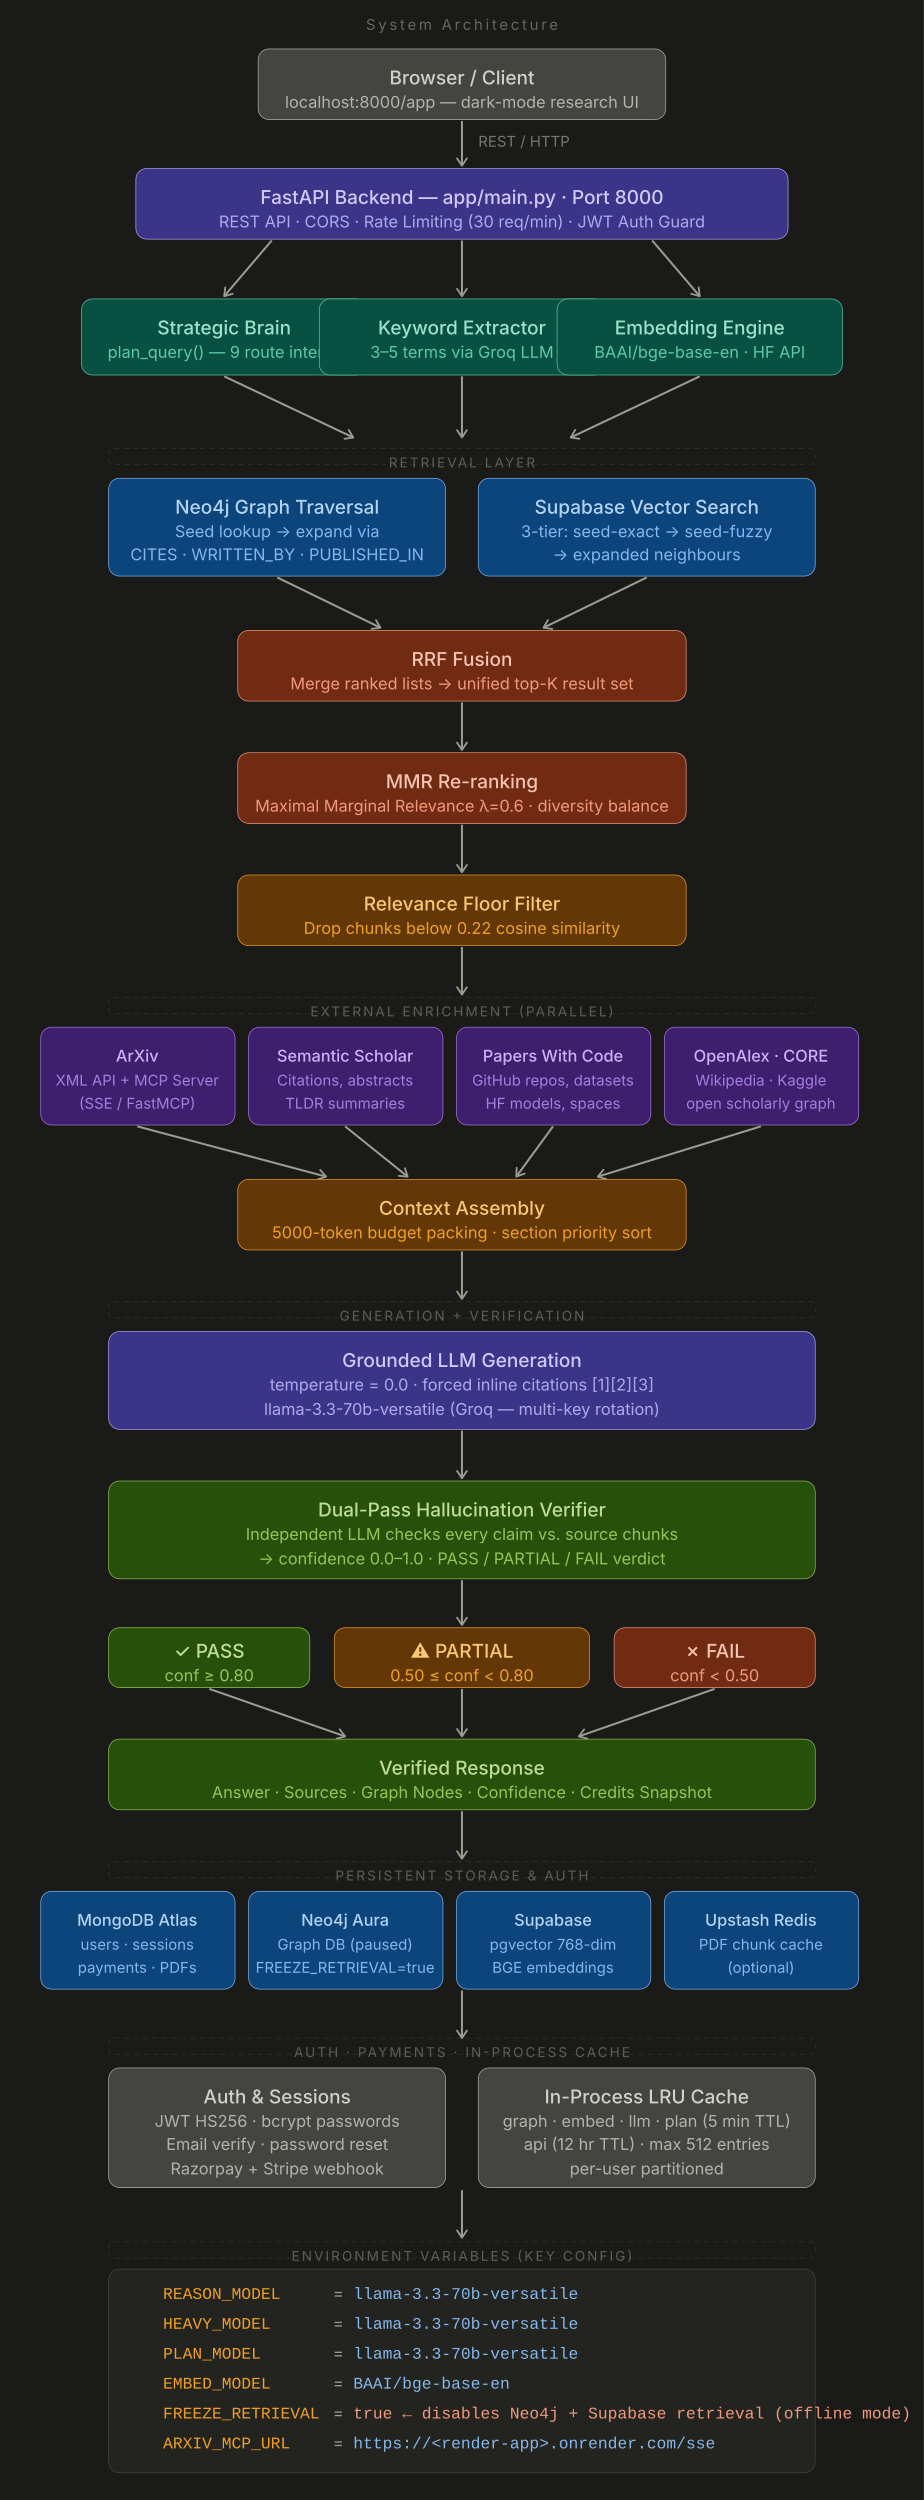
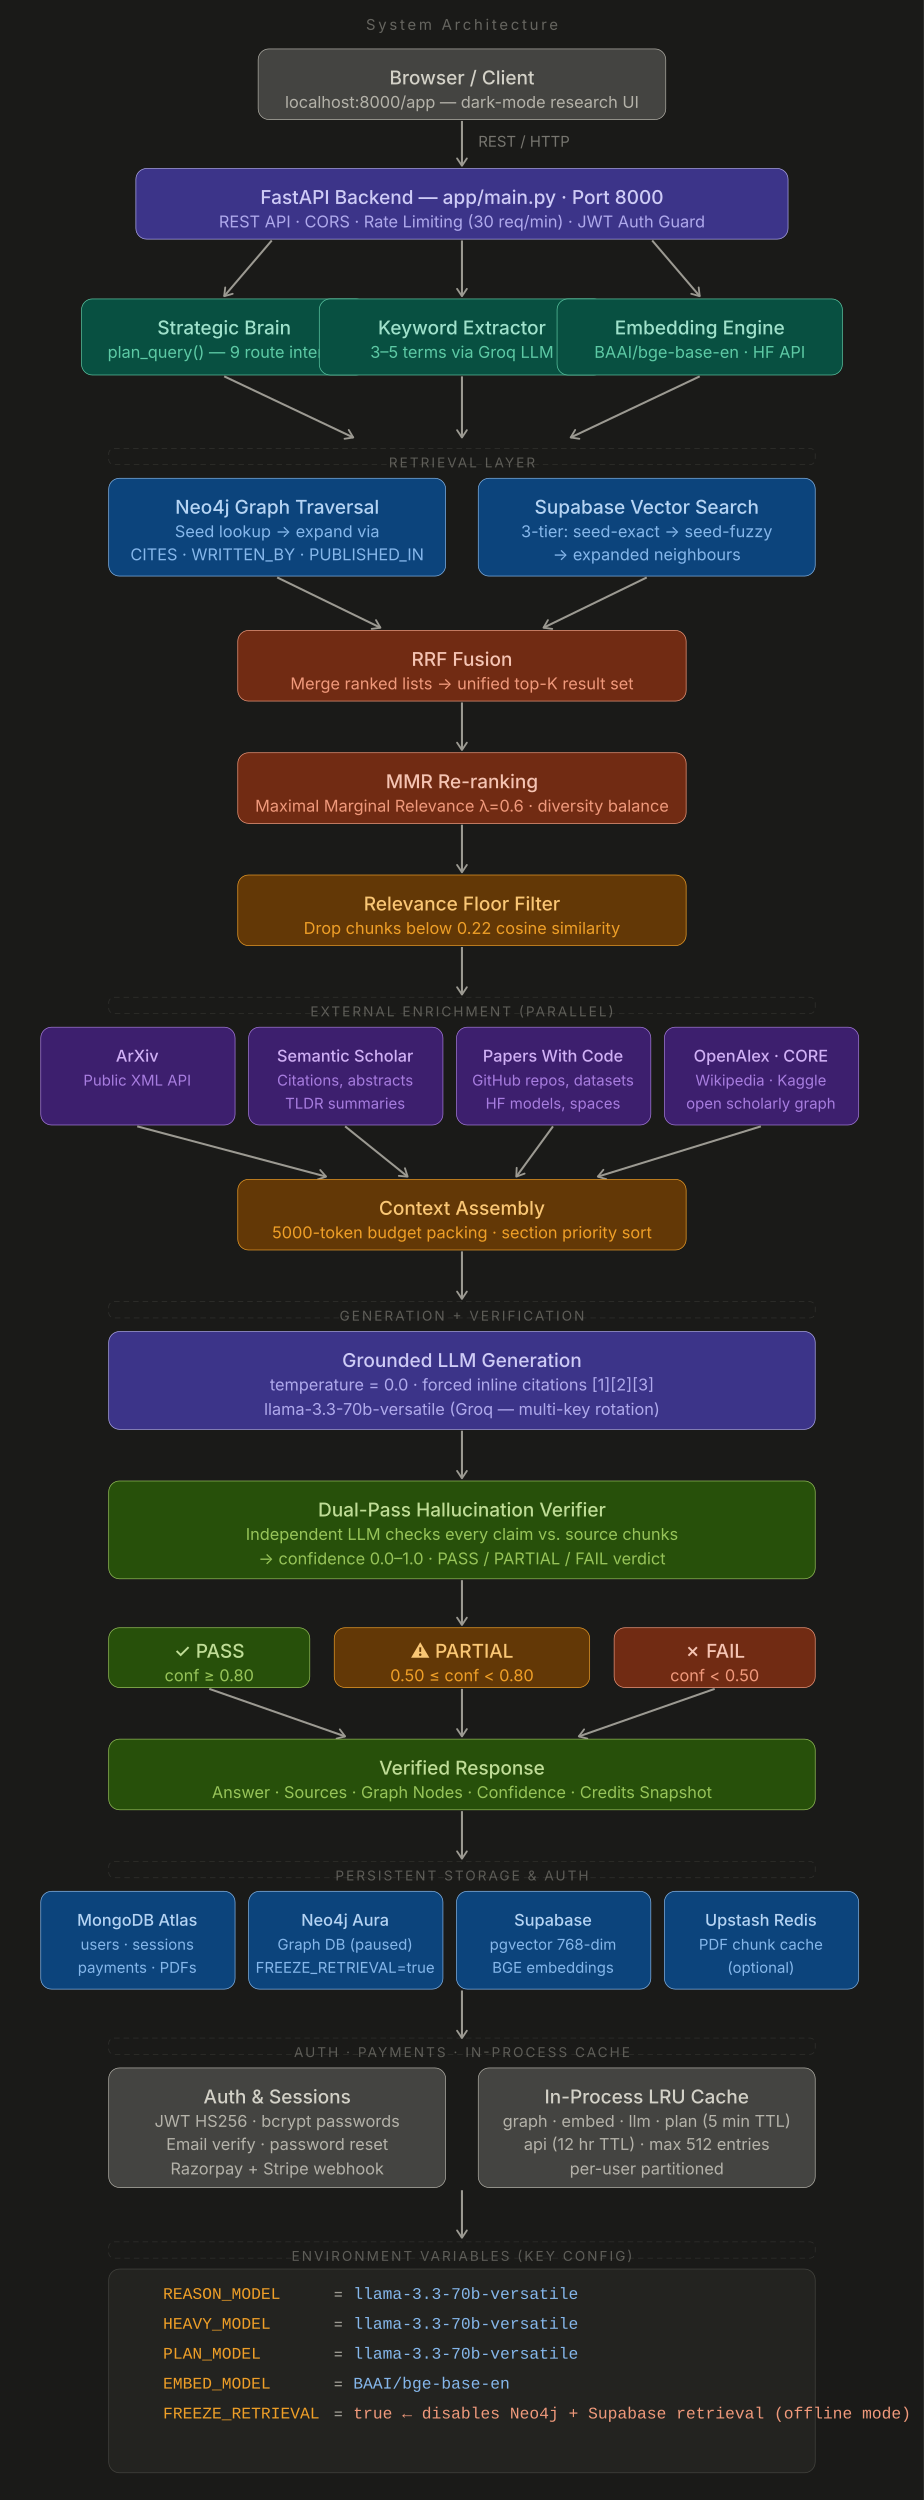
<svg xmlns="http://www.w3.org/2000/svg" width="100%" viewBox="0 0 680 1840" role="img">
  <defs>
    <marker id="arrow" viewBox="0 0 10 10" refX="8" refY="5" markerWidth="6" markerHeight="6" orient="auto-start-reverse">
      <path d="M2 1L8 5L2 9" fill="none" stroke="#9c9a92" stroke-width="1.5" stroke-linecap="round" stroke-linejoin="round" />
    </marker>
  </defs>
  <rect x="0" y="0" width="680" height="1840" fill="#1a1a18" />
  <text x="340" y="22" text-anchor="middle" font-family="-apple-system, BlinkMacSystemFont, 'Segoe UI', sans-serif" font-size="11" letter-spacing="2" opacity="0.45" fill="#c2c0b6">System Architecture</text>
  <rect x="190" y="36" width="300" height="52" rx="8" stroke-width="0.5" fill="#444441" stroke="#b4b2a9" />
  <text x="340" y="57" text-anchor="middle" dominant-baseline="central" font-family="-apple-system, BlinkMacSystemFont, 'Segoe UI', sans-serif" font-size="14" font-weight="500" fill="#d3d1c7">Browser / Client</text>
  <text x="340" y="75" text-anchor="middle" dominant-baseline="central" font-family="-apple-system, BlinkMacSystemFont, 'Segoe UI', sans-serif" font-size="12" fill="#b4b2a9">localhost:8000/app — dark-mode research UI</text>
  <line x1="340" y1="89" x2="340" y2="122" marker-end="url(#arrow)" stroke="#9c9a92" stroke-width="1.5" />
  <text x="352" y="108" font-family="-apple-system, BlinkMacSystemFont, 'Segoe UI', sans-serif" font-size="11" opacity="0.55" fill="#c2c0b6">REST / HTTP</text>
  <rect x="100" y="124" width="480" height="52" rx="8" stroke-width="0.5" fill="#3c3489" stroke="#afa9ec" />
  <text x="340" y="145" text-anchor="middle" dominant-baseline="central" font-family="-apple-system, BlinkMacSystemFont, 'Segoe UI', sans-serif" font-size="14" font-weight="500" fill="#cecbf6">FastAPI Backend — app/main.py  ·  Port 8000</text>
  <text x="340" y="163" text-anchor="middle" dominant-baseline="central" font-family="-apple-system, BlinkMacSystemFont, 'Segoe UI', sans-serif" font-size="12" fill="#afa9ec">REST API  ·  CORS  ·  Rate Limiting (30 req/min)  ·  JWT Auth Guard</text>
  <line x1="200" y1="177" x2="165" y2="218" marker-end="url(#arrow)" stroke="#9c9a92" stroke-width="1.5" />
  <line x1="340" y1="177" x2="340" y2="218" marker-end="url(#arrow)" stroke="#9c9a92" stroke-width="1.5" />
  <line x1="480" y1="177" x2="515" y2="218" marker-end="url(#arrow)" stroke="#9c9a92" stroke-width="1.5" />
  <rect x="60" y="220" width="210" height="56" rx="8" stroke-width="0.5" fill="#085041" stroke="#5dcaa5" />
  <text x="165" y="241" text-anchor="middle" dominant-baseline="central" font-family="-apple-system, BlinkMacSystemFont, 'Segoe UI', sans-serif" font-size="14" font-weight="500" fill="#9fe1cb">Strategic Brain</text>
  <text x="165" y="259" text-anchor="middle" dominant-baseline="central" font-family="-apple-system, BlinkMacSystemFont, 'Segoe UI', sans-serif" font-size="12" fill="#5dcaa5">plan_query() — 9 route intents</text>
  <rect x="235" y="220" width="210" height="56" rx="8" stroke-width="0.5" fill="#085041" stroke="#5dcaa5" />
  <text x="340" y="241" text-anchor="middle" dominant-baseline="central" font-family="-apple-system, BlinkMacSystemFont, 'Segoe UI', sans-serif" font-size="14" font-weight="500" fill="#9fe1cb">Keyword Extractor</text>
  <text x="340" y="259" text-anchor="middle" dominant-baseline="central" font-family="-apple-system, BlinkMacSystemFont, 'Segoe UI', sans-serif" font-size="12" fill="#5dcaa5">3–5 terms via Groq LLM</text>
  <rect x="410" y="220" width="210" height="56" rx="8" stroke-width="0.5" fill="#085041" stroke="#5dcaa5" />
  <text x="515" y="241" text-anchor="middle" dominant-baseline="central" font-family="-apple-system, BlinkMacSystemFont, 'Segoe UI', sans-serif" font-size="14" font-weight="500" fill="#9fe1cb">Embedding Engine</text>
  <text x="515" y="259" text-anchor="middle" dominant-baseline="central" font-family="-apple-system, BlinkMacSystemFont, 'Segoe UI', sans-serif" font-size="12" fill="#5dcaa5">BAAI/bge-base-en · HF API</text>
  <line x1="165" y1="277" x2="260" y2="322" marker-end="url(#arrow)" stroke="#9c9a92" stroke-width="1.5" />
  <line x1="340" y1="277" x2="340" y2="322" marker-end="url(#arrow)" stroke="#9c9a92" stroke-width="1.5" />
  <line x1="515" y1="277" x2="420" y2="322" marker-end="url(#arrow)" stroke="#9c9a92" stroke-width="1.5" />
  <rect x="80" y="330" width="520" height="12" rx="4" fill="none" stroke="rgba(222,220,209,0.3)" stroke-width="0.5" stroke-dasharray="4 3" opacity="0.4" />
  <text x="340" y="344" text-anchor="middle" font-family="-apple-system, BlinkMacSystemFont, 'Segoe UI', sans-serif" font-size="10" letter-spacing="1.5" opacity="0.4" fill="#c2c0b6">RETRIEVAL LAYER</text>
  <rect x="80" y="352" width="248" height="72" rx="8" stroke-width="0.5" fill="#0c447c" stroke="#85b7eb" />
  <text x="204" y="373" text-anchor="middle" dominant-baseline="central" font-family="-apple-system, BlinkMacSystemFont, 'Segoe UI', sans-serif" font-size="14" font-weight="500" fill="#b5d4f4">Neo4j Graph Traversal</text>
  <text x="204" y="391" text-anchor="middle" dominant-baseline="central" font-family="-apple-system, BlinkMacSystemFont, 'Segoe UI', sans-serif" font-size="12" fill="#85b7eb">Seed lookup → expand via</text>
  <text x="204" y="408" text-anchor="middle" dominant-baseline="central" font-family="-apple-system, BlinkMacSystemFont, 'Segoe UI', sans-serif" font-size="12" fill="#85b7eb">CITES · WRITTEN_BY · PUBLISHED_IN</text>
  <rect x="352" y="352" width="248" height="72" rx="8" stroke-width="0.5" fill="#0c447c" stroke="#85b7eb" />
  <text x="476" y="373" text-anchor="middle" dominant-baseline="central" font-family="-apple-system, BlinkMacSystemFont, 'Segoe UI', sans-serif" font-size="14" font-weight="500" fill="#b5d4f4">Supabase Vector Search</text>
  <text x="476" y="391" text-anchor="middle" dominant-baseline="central" font-family="-apple-system, BlinkMacSystemFont, 'Segoe UI', sans-serif" font-size="12" fill="#85b7eb">3-tier: seed-exact → seed-fuzzy</text>
  <text x="476" y="408" text-anchor="middle" dominant-baseline="central" font-family="-apple-system, BlinkMacSystemFont, 'Segoe UI', sans-serif" font-size="12" fill="#85b7eb">→ expanded neighbours</text>
  <line x1="204" y1="425" x2="280" y2="462" marker-end="url(#arrow)" stroke="#9c9a92" stroke-width="1.5" />
  <line x1="476" y1="425" x2="400" y2="462" marker-end="url(#arrow)" stroke="#9c9a92" stroke-width="1.5" />
  <rect x="175" y="464" width="330" height="52" rx="8" stroke-width="0.5" fill="#712b13" stroke="#f0997b" />
  <text x="340" y="485" text-anchor="middle" dominant-baseline="central" font-family="-apple-system, BlinkMacSystemFont, 'Segoe UI', sans-serif" font-size="14" font-weight="500" fill="#f5c4b3">RRF Fusion</text>
  <text x="340" y="503" text-anchor="middle" dominant-baseline="central" font-family="-apple-system, BlinkMacSystemFont, 'Segoe UI', sans-serif" font-size="12" fill="#f0997b">Merge ranked lists → unified top-K result set</text>
  <line x1="340" y1="517" x2="340" y2="552" marker-end="url(#arrow)" stroke="#9c9a92" stroke-width="1.5" />
  <rect x="175" y="554" width="330" height="52" rx="8" stroke-width="0.5" fill="#712b13" stroke="#f0997b" />
  <text x="340" y="575" text-anchor="middle" dominant-baseline="central" font-family="-apple-system, BlinkMacSystemFont, 'Segoe UI', sans-serif" font-size="14" font-weight="500" fill="#f5c4b3">MMR Re-ranking</text>
  <text x="340" y="593" text-anchor="middle" dominant-baseline="central" font-family="-apple-system, BlinkMacSystemFont, 'Segoe UI', sans-serif" font-size="12" fill="#f0997b">Maximal Marginal Relevance λ=0.6  ·  diversity balance</text>
  <line x1="340" y1="607" x2="340" y2="642" marker-end="url(#arrow)" stroke="#9c9a92" stroke-width="1.5" />
  <rect x="175" y="644" width="330" height="52" rx="8" stroke-width="0.5" fill="#633806" stroke="#ef9f27" />
  <text x="340" y="665" text-anchor="middle" dominant-baseline="central" font-family="-apple-system, BlinkMacSystemFont, 'Segoe UI', sans-serif" font-size="14" font-weight="500" fill="#fac775">Relevance Floor Filter</text>
  <text x="340" y="683" text-anchor="middle" dominant-baseline="central" font-family="-apple-system, BlinkMacSystemFont, 'Segoe UI', sans-serif" font-size="12" fill="#ef9f27">Drop chunks below 0.22 cosine similarity</text>
  <line x1="340" y1="697" x2="340" y2="732" marker-end="url(#arrow)" stroke="#9c9a92" stroke-width="1.5" />
  <rect x="80" y="734" width="520" height="12" rx="4" fill="none" stroke="rgba(222,220,209,0.3)" stroke-width="0.5" stroke-dasharray="4 3" opacity="0.4" />
  <text x="340" y="748" text-anchor="middle" font-family="-apple-system, BlinkMacSystemFont, 'Segoe UI', sans-serif" font-size="10" letter-spacing="1.5" opacity="0.4" fill="#c2c0b6">EXTERNAL ENRICHMENT (PARALLEL)</text>
  <rect x="30" y="756" width="143" height="72" rx="8" stroke-width="0.5" fill="#3d1f6e" stroke="#a87de0" />
  <text x="101" y="777" text-anchor="middle" dominant-baseline="central" font-family="-apple-system, BlinkMacSystemFont, 'Segoe UI', sans-serif" font-size="12" font-weight="500" fill="#d0b0f5">ArXiv</text>
-   <text x="101" y="795" text-anchor="middle" dominant-baseline="central" font-family="-apple-system, BlinkMacSystemFont, 'Segoe UI', sans-serif" font-size="11" fill="#a87de0">XML API + MCP Server</text>
-   <text x="101" y="812" text-anchor="middle" dominant-baseline="central" font-family="-apple-system, BlinkMacSystemFont, 'Segoe UI', sans-serif" font-size="11" fill="#a87de0">(SSE / FastMCP)</text>
+   <text x="101" y="795" text-anchor="middle" dominant-baseline="central" font-family="-apple-system, BlinkMacSystemFont, 'Segoe UI', sans-serif" font-size="11" fill="#a87de0">Public XML API</text>
  <rect x="183" y="756" width="143" height="72" rx="8" stroke-width="0.5" fill="#3d1f6e" stroke="#a87de0" />
  <text x="254" y="777" text-anchor="middle" dominant-baseline="central" font-family="-apple-system, BlinkMacSystemFont, 'Segoe UI', sans-serif" font-size="12" font-weight="500" fill="#d0b0f5">Semantic Scholar</text>
  <text x="254" y="795" text-anchor="middle" dominant-baseline="central" font-family="-apple-system, BlinkMacSystemFont, 'Segoe UI', sans-serif" font-size="11" fill="#a87de0">Citations, abstracts</text>
  <text x="254" y="812" text-anchor="middle" dominant-baseline="central" font-family="-apple-system, BlinkMacSystemFont, 'Segoe UI', sans-serif" font-size="11" fill="#a87de0">TLDR summaries</text>
  <rect x="336" y="756" width="143" height="72" rx="8" stroke-width="0.5" fill="#3d1f6e" stroke="#a87de0" />
  <text x="407" y="777" text-anchor="middle" dominant-baseline="central" font-family="-apple-system, BlinkMacSystemFont, 'Segoe UI', sans-serif" font-size="12" font-weight="500" fill="#d0b0f5">Papers With Code</text>
  <text x="407" y="795" text-anchor="middle" dominant-baseline="central" font-family="-apple-system, BlinkMacSystemFont, 'Segoe UI', sans-serif" font-size="11" fill="#a87de0">GitHub repos, datasets</text>
  <text x="407" y="812" text-anchor="middle" dominant-baseline="central" font-family="-apple-system, BlinkMacSystemFont, 'Segoe UI', sans-serif" font-size="11" fill="#a87de0">HF models, spaces</text>
  <rect x="489" y="756" width="143" height="72" rx="8" stroke-width="0.5" fill="#3d1f6e" stroke="#a87de0" />
  <text x="560" y="777" text-anchor="middle" dominant-baseline="central" font-family="-apple-system, BlinkMacSystemFont, 'Segoe UI', sans-serif" font-size="12" font-weight="500" fill="#d0b0f5">OpenAlex · CORE</text>
  <text x="560" y="795" text-anchor="middle" dominant-baseline="central" font-family="-apple-system, BlinkMacSystemFont, 'Segoe UI', sans-serif" font-size="11" fill="#a87de0">Wikipedia · Kaggle</text>
  <text x="560" y="812" text-anchor="middle" dominant-baseline="central" font-family="-apple-system, BlinkMacSystemFont, 'Segoe UI', sans-serif" font-size="11" fill="#a87de0">open scholarly graph</text>
  <line x1="101" y1="829" x2="240" y2="866" marker-end="url(#arrow)" stroke="#9c9a92" stroke-width="1.5" />
  <line x1="254" y1="829" x2="300" y2="866" marker-end="url(#arrow)" stroke="#9c9a92" stroke-width="1.5" />
  <line x1="407" y1="829" x2="380" y2="866" marker-end="url(#arrow)" stroke="#9c9a92" stroke-width="1.5" />
  <line x1="560" y1="829" x2="440" y2="866" marker-end="url(#arrow)" stroke="#9c9a92" stroke-width="1.5" />
  <rect x="175" y="868" width="330" height="52" rx="8" stroke-width="0.5" fill="#633806" stroke="#ef9f27" />
  <text x="340" y="889" text-anchor="middle" dominant-baseline="central" font-family="-apple-system, BlinkMacSystemFont, 'Segoe UI', sans-serif" font-size="14" font-weight="500" fill="#fac775">Context Assembly</text>
  <text x="340" y="907" text-anchor="middle" dominant-baseline="central" font-family="-apple-system, BlinkMacSystemFont, 'Segoe UI', sans-serif" font-size="12" fill="#ef9f27">5000-token budget packing  ·  section priority sort</text>
  <line x1="340" y1="921" x2="340" y2="956" marker-end="url(#arrow)" stroke="#9c9a92" stroke-width="1.5" />
  <rect x="80" y="958" width="520" height="12" rx="4" fill="none" stroke="rgba(222,220,209,0.3)" stroke-width="0.5" stroke-dasharray="4 3" opacity="0.4" />
  <text x="340" y="972" text-anchor="middle" font-family="-apple-system, BlinkMacSystemFont, 'Segoe UI', sans-serif" font-size="10" letter-spacing="1.5" opacity="0.4" fill="#c2c0b6">GENERATION + VERIFICATION</text>
  <rect x="80" y="980" width="520" height="72" rx="8" stroke-width="0.5" fill="#3c3489" stroke="#afa9ec" />
  <text x="340" y="1001" text-anchor="middle" dominant-baseline="central" font-family="-apple-system, BlinkMacSystemFont, 'Segoe UI', sans-serif" font-size="14" font-weight="500" fill="#cecbf6">Grounded LLM Generation</text>
  <text x="340" y="1019" text-anchor="middle" dominant-baseline="central" font-family="-apple-system, BlinkMacSystemFont, 'Segoe UI', sans-serif" font-size="12" fill="#afa9ec">temperature = 0.0  ·  forced inline citations [1][2][3]</text>
  <text x="340" y="1037" text-anchor="middle" dominant-baseline="central" font-family="-apple-system, BlinkMacSystemFont, 'Segoe UI', sans-serif" font-size="12" fill="#afa9ec">llama-3.3-70b-versatile  (Groq — multi-key rotation)</text>
  <line x1="340" y1="1053" x2="340" y2="1088" marker-end="url(#arrow)" stroke="#9c9a92" stroke-width="1.5" />
  <rect x="80" y="1090" width="520" height="72" rx="8" stroke-width="0.5" fill="#27500a" stroke="#97c459" />
  <text x="340" y="1111" text-anchor="middle" dominant-baseline="central" font-family="-apple-system, BlinkMacSystemFont, 'Segoe UI', sans-serif" font-size="14" font-weight="500" fill="#c0dd97">Dual-Pass Hallucination Verifier</text>
  <text x="340" y="1129" text-anchor="middle" dominant-baseline="central" font-family="-apple-system, BlinkMacSystemFont, 'Segoe UI', sans-serif" font-size="12" fill="#97c459">Independent LLM checks every claim vs. source chunks</text>
  <text x="340" y="1147" text-anchor="middle" dominant-baseline="central" font-family="-apple-system, BlinkMacSystemFont, 'Segoe UI', sans-serif" font-size="12" fill="#97c459">→ confidence 0.0–1.0  ·  PASS / PARTIAL / FAIL verdict</text>
  <line x1="340" y1="1163" x2="340" y2="1196" marker-end="url(#arrow)" stroke="#9c9a92" stroke-width="1.5" />
  <rect x="80" y="1198" width="148" height="44" rx="8" stroke-width="0.5" fill="#27500a" stroke="#97c459" />
  <text x="154" y="1215" text-anchor="middle" dominant-baseline="central" font-family="-apple-system, BlinkMacSystemFont, 'Segoe UI', sans-serif" font-size="14" font-weight="500" fill="#c0dd97">✓ PASS</text>
  <text x="154" y="1233" text-anchor="middle" dominant-baseline="central" font-family="-apple-system, BlinkMacSystemFont, 'Segoe UI', sans-serif" font-size="12" fill="#97c459">conf ≥ 0.80</text>
  <rect x="246" y="1198" width="188" height="44" rx="8" stroke-width="0.5" fill="#633806" stroke="#ef9f27" />
  <text x="340" y="1215" text-anchor="middle" dominant-baseline="central" font-family="-apple-system, BlinkMacSystemFont, 'Segoe UI', sans-serif" font-size="14" font-weight="500" fill="#fac775">⚠ PARTIAL</text>
  <text x="340" y="1233" text-anchor="middle" dominant-baseline="central" font-family="-apple-system, BlinkMacSystemFont, 'Segoe UI', sans-serif" font-size="12" fill="#ef9f27">0.50 ≤ conf &lt; 0.80</text>
  <rect x="452" y="1198" width="148" height="44" rx="8" stroke-width="0.5" fill="#712b13" stroke="#f0997b" />
  <text x="526" y="1215" text-anchor="middle" dominant-baseline="central" font-family="-apple-system, BlinkMacSystemFont, 'Segoe UI', sans-serif" font-size="14" font-weight="500" fill="#f5c4b3">✗ FAIL</text>
  <text x="526" y="1233" text-anchor="middle" dominant-baseline="central" font-family="-apple-system, BlinkMacSystemFont, 'Segoe UI', sans-serif" font-size="12" fill="#f0997b">conf &lt; 0.50</text>
  <line x1="154" y1="1243" x2="254" y2="1278" marker-end="url(#arrow)" stroke="#9c9a92" stroke-width="1.5" />
  <line x1="340" y1="1243" x2="340" y2="1278" marker-end="url(#arrow)" stroke="#9c9a92" stroke-width="1.5" />
  <line x1="526" y1="1243" x2="426" y2="1278" marker-end="url(#arrow)" stroke="#9c9a92" stroke-width="1.5" />
  <rect x="80" y="1280" width="520" height="52" rx="8" stroke-width="0.5" fill="#27500a" stroke="#97c459" />
  <text x="340" y="1301" text-anchor="middle" dominant-baseline="central" font-family="-apple-system, BlinkMacSystemFont, 'Segoe UI', sans-serif" font-size="14" font-weight="500" fill="#c0dd97">Verified Response</text>
  <text x="340" y="1319" text-anchor="middle" dominant-baseline="central" font-family="-apple-system, BlinkMacSystemFont, 'Segoe UI', sans-serif" font-size="12" fill="#97c459">Answer · Sources · Graph Nodes · Confidence · Credits Snapshot</text>
  <line x1="340" y1="1333" x2="340" y2="1368" marker-end="url(#arrow)" stroke="#9c9a92" stroke-width="1.5" />
  <rect x="80" y="1370" width="520" height="12" rx="4" fill="none" stroke="rgba(222,220,209,0.3)" stroke-width="0.5" stroke-dasharray="4 3" opacity="0.4" />
  <text x="340" y="1384" text-anchor="middle" font-family="-apple-system, BlinkMacSystemFont, 'Segoe UI', sans-serif" font-size="10" letter-spacing="1.5" opacity="0.4" fill="#c2c0b6">PERSISTENT STORAGE &amp; AUTH</text>
  <rect x="30" y="1392" width="143" height="72" rx="8" stroke-width="0.5" fill="#0c447c" stroke="#85b7eb" />
  <text x="101" y="1413" text-anchor="middle" dominant-baseline="central" font-family="-apple-system, BlinkMacSystemFont, 'Segoe UI', sans-serif" font-size="12" font-weight="500" fill="#b5d4f4">MongoDB Atlas</text>
  <text x="101" y="1431" text-anchor="middle" dominant-baseline="central" font-family="-apple-system, BlinkMacSystemFont, 'Segoe UI', sans-serif" font-size="11" fill="#85b7eb">users · sessions</text>
  <text x="101" y="1448" text-anchor="middle" dominant-baseline="central" font-family="-apple-system, BlinkMacSystemFont, 'Segoe UI', sans-serif" font-size="11" fill="#85b7eb">payments · PDFs</text>
  <rect x="183" y="1392" width="143" height="72" rx="8" stroke-width="0.5" fill="#0c447c" stroke="#85b7eb" />
  <text x="254" y="1413" text-anchor="middle" dominant-baseline="central" font-family="-apple-system, BlinkMacSystemFont, 'Segoe UI', sans-serif" font-size="12" font-weight="500" fill="#b5d4f4">Neo4j Aura</text>
  <text x="254" y="1431" text-anchor="middle" dominant-baseline="central" font-family="-apple-system, BlinkMacSystemFont, 'Segoe UI', sans-serif" font-size="11" fill="#85b7eb">Graph DB (paused)</text>
  <text x="254" y="1448" text-anchor="middle" dominant-baseline="central" font-family="-apple-system, BlinkMacSystemFont, 'Segoe UI', sans-serif" font-size="11" fill="#85b7eb">FREEZE_RETRIEVAL=true</text>
  <rect x="336" y="1392" width="143" height="72" rx="8" stroke-width="0.5" fill="#0c447c" stroke="#85b7eb" />
  <text x="407" y="1413" text-anchor="middle" dominant-baseline="central" font-family="-apple-system, BlinkMacSystemFont, 'Segoe UI', sans-serif" font-size="12" font-weight="500" fill="#b5d4f4">Supabase</text>
  <text x="407" y="1431" text-anchor="middle" dominant-baseline="central" font-family="-apple-system, BlinkMacSystemFont, 'Segoe UI', sans-serif" font-size="11" fill="#85b7eb">pgvector 768-dim</text>
  <text x="407" y="1448" text-anchor="middle" dominant-baseline="central" font-family="-apple-system, BlinkMacSystemFont, 'Segoe UI', sans-serif" font-size="11" fill="#85b7eb">BGE embeddings</text>
  <rect x="489" y="1392" width="143" height="72" rx="8" stroke-width="0.5" fill="#0c447c" stroke="#85b7eb" />
  <text x="560" y="1413" text-anchor="middle" dominant-baseline="central" font-family="-apple-system, BlinkMacSystemFont, 'Segoe UI', sans-serif" font-size="12" font-weight="500" fill="#b5d4f4">Upstash Redis</text>
  <text x="560" y="1431" text-anchor="middle" dominant-baseline="central" font-family="-apple-system, BlinkMacSystemFont, 'Segoe UI', sans-serif" font-size="11" fill="#85b7eb">PDF chunk cache</text>
  <text x="560" y="1448" text-anchor="middle" dominant-baseline="central" font-family="-apple-system, BlinkMacSystemFont, 'Segoe UI', sans-serif" font-size="11" fill="#85b7eb">(optional)</text>
  <line x1="340" y1="1465" x2="340" y2="1500" marker-end="url(#arrow)" stroke="#9c9a92" stroke-width="1.5" />
  <rect x="80" y="1500" width="520" height="12" rx="4" fill="none" stroke="rgba(222,220,209,0.3)" stroke-width="0.5" stroke-dasharray="4 3" opacity="0.4" />
  <text x="340" y="1514" text-anchor="middle" font-family="-apple-system, BlinkMacSystemFont, 'Segoe UI', sans-serif" font-size="10" letter-spacing="1.5" opacity="0.4" fill="#c2c0b6">AUTH · PAYMENTS · IN-PROCESS CACHE</text>
  <rect x="80" y="1522" width="248" height="88" rx="8" stroke-width="0.5" fill="#444441" stroke="#b4b2a9" />
  <text x="204" y="1543" text-anchor="middle" dominant-baseline="central" font-family="-apple-system, BlinkMacSystemFont, 'Segoe UI', sans-serif" font-size="14" font-weight="500" fill="#d3d1c7">Auth &amp; Sessions</text>
  <text x="204" y="1561" text-anchor="middle" dominant-baseline="central" font-family="-apple-system, BlinkMacSystemFont, 'Segoe UI', sans-serif" font-size="12" fill="#b4b2a9">JWT HS256 · bcrypt passwords</text>
  <text x="204" y="1578" text-anchor="middle" dominant-baseline="central" font-family="-apple-system, BlinkMacSystemFont, 'Segoe UI', sans-serif" font-size="12" fill="#b4b2a9">Email verify · password reset</text>
  <text x="204" y="1596" text-anchor="middle" dominant-baseline="central" font-family="-apple-system, BlinkMacSystemFont, 'Segoe UI', sans-serif" font-size="12" fill="#b4b2a9">Razorpay + Stripe webhook</text>
  <rect x="352" y="1522" width="248" height="88" rx="8" stroke-width="0.5" fill="#444441" stroke="#b4b2a9" />
  <text x="476" y="1543" text-anchor="middle" dominant-baseline="central" font-family="-apple-system, BlinkMacSystemFont, 'Segoe UI', sans-serif" font-size="14" font-weight="500" fill="#d3d1c7">In-Process LRU Cache</text>
  <text x="476" y="1561" text-anchor="middle" dominant-baseline="central" font-family="-apple-system, BlinkMacSystemFont, 'Segoe UI', sans-serif" font-size="12" fill="#b4b2a9">graph · embed · llm · plan (5 min TTL)</text>
  <text x="476" y="1578" text-anchor="middle" dominant-baseline="central" font-family="-apple-system, BlinkMacSystemFont, 'Segoe UI', sans-serif" font-size="12" fill="#b4b2a9">api (12 hr TTL) · max 512 entries</text>
  <text x="476" y="1596" text-anchor="middle" dominant-baseline="central" font-family="-apple-system, BlinkMacSystemFont, 'Segoe UI', sans-serif" font-size="12" fill="#b4b2a9">per-user partitioned</text>
  <line x1="340" y1="1612" x2="340" y2="1647" marker-end="url(#arrow)" stroke="#9c9a92" stroke-width="1.5" />
  <rect x="80" y="1650" width="520" height="12" rx="4" fill="none" stroke="rgba(222,220,209,0.3)" stroke-width="0.5" stroke-dasharray="4 3" opacity="0.4" />
  <text x="340" y="1664" text-anchor="middle" font-family="-apple-system, BlinkMacSystemFont, 'Segoe UI', sans-serif" font-size="10" letter-spacing="1.5" opacity="0.4" fill="#c2c0b6">ENVIRONMENT VARIABLES (KEY CONFIG)</text>
  <rect x="80" y="1670" width="520" height="150" rx="8" stroke-width="0.5" fill="#232320" stroke="rgba(222,220,209,0.2)" />
  <text x="120" y="1692" font-family="'Courier New', monospace" font-size="12" fill="#ef9f27">REASON_MODEL</text>
  <text x="245" y="1692" font-family="-apple-system, BlinkMacSystemFont, 'Segoe UI', sans-serif" font-size="12" fill="#9c9a92">=</text>
  <text x="260" y="1692" font-family="'Courier New', monospace" font-size="12" fill="#85b7eb">llama-3.3-70b-versatile</text>
  <text x="120" y="1714" font-family="'Courier New', monospace" font-size="12" fill="#ef9f27">HEAVY_MODEL</text>
  <text x="245" y="1714" font-family="-apple-system, BlinkMacSystemFont, 'Segoe UI', sans-serif" font-size="12" fill="#9c9a92">=</text>
  <text x="260" y="1714" font-family="'Courier New', monospace" font-size="12" fill="#85b7eb">llama-3.3-70b-versatile</text>
  <text x="120" y="1736" font-family="'Courier New', monospace" font-size="12" fill="#ef9f27">PLAN_MODEL</text>
  <text x="245" y="1736" font-family="-apple-system, BlinkMacSystemFont, 'Segoe UI', sans-serif" font-size="12" fill="#9c9a92">=</text>
  <text x="260" y="1736" font-family="'Courier New', monospace" font-size="12" fill="#85b7eb">llama-3.3-70b-versatile</text>
  <text x="120" y="1758" font-family="'Courier New', monospace" font-size="12" fill="#ef9f27">EMBED_MODEL</text>
  <text x="245" y="1758" font-family="-apple-system, BlinkMacSystemFont, 'Segoe UI', sans-serif" font-size="12" fill="#9c9a92">=</text>
  <text x="260" y="1758" font-family="'Courier New', monospace" font-size="12" fill="#85b7eb">BAAI/bge-base-en</text>
  <text x="120" y="1780" font-family="'Courier New', monospace" font-size="12" fill="#ef9f27">FREEZE_RETRIEVAL</text>
  <text x="245" y="1780" font-family="-apple-system, BlinkMacSystemFont, 'Segoe UI', sans-serif" font-size="12" fill="#9c9a92">=</text>
  <text x="260" y="1780" font-family="'Courier New', monospace" font-size="12" fill="#f0997b">true  ← disables Neo4j + Supabase retrieval (offline mode)</text>
-   <text x="120" y="1802" font-family="'Courier New', monospace" font-size="12" fill="#ef9f27">ARXIV_MCP_URL</text>
-   <text x="245" y="1802" font-family="-apple-system, BlinkMacSystemFont, 'Segoe UI', sans-serif" font-size="12" fill="#9c9a92">=</text>
-   <text x="260" y="1802" font-family="'Courier New', monospace" font-size="12" fill="#85b7eb">https://&lt;render-app&gt;.onrender.com/sse</text>
</svg>
